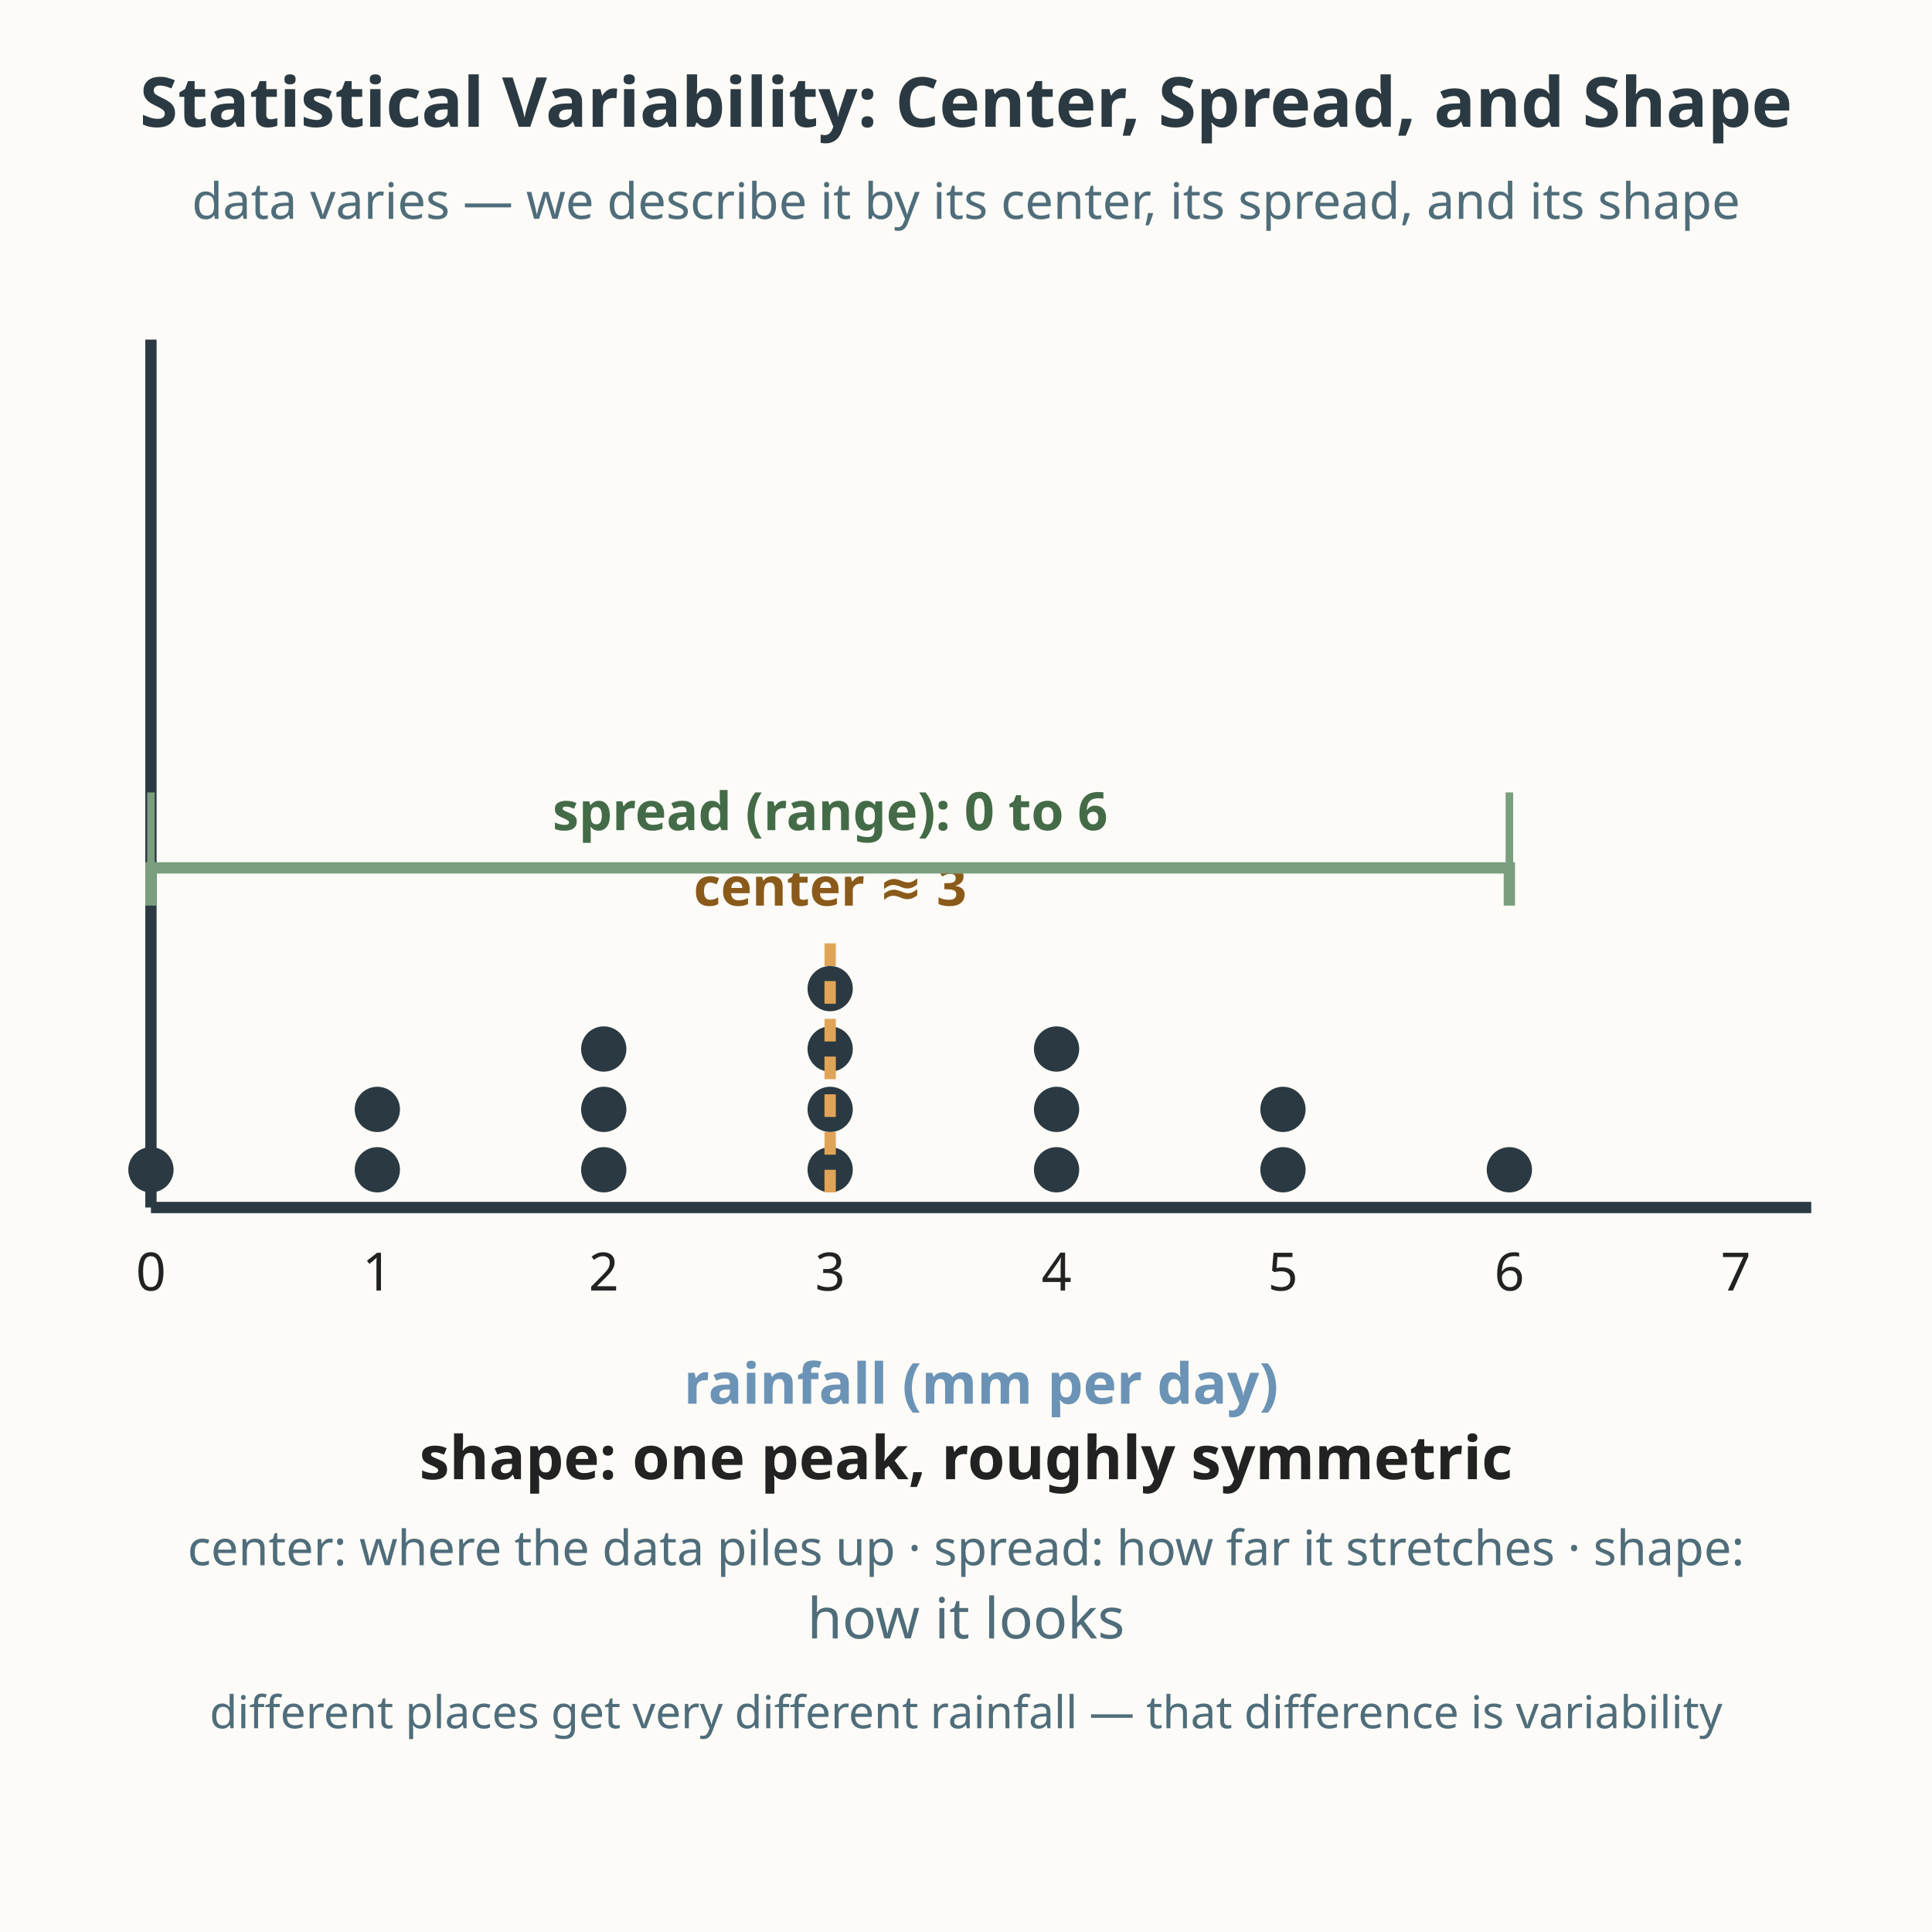
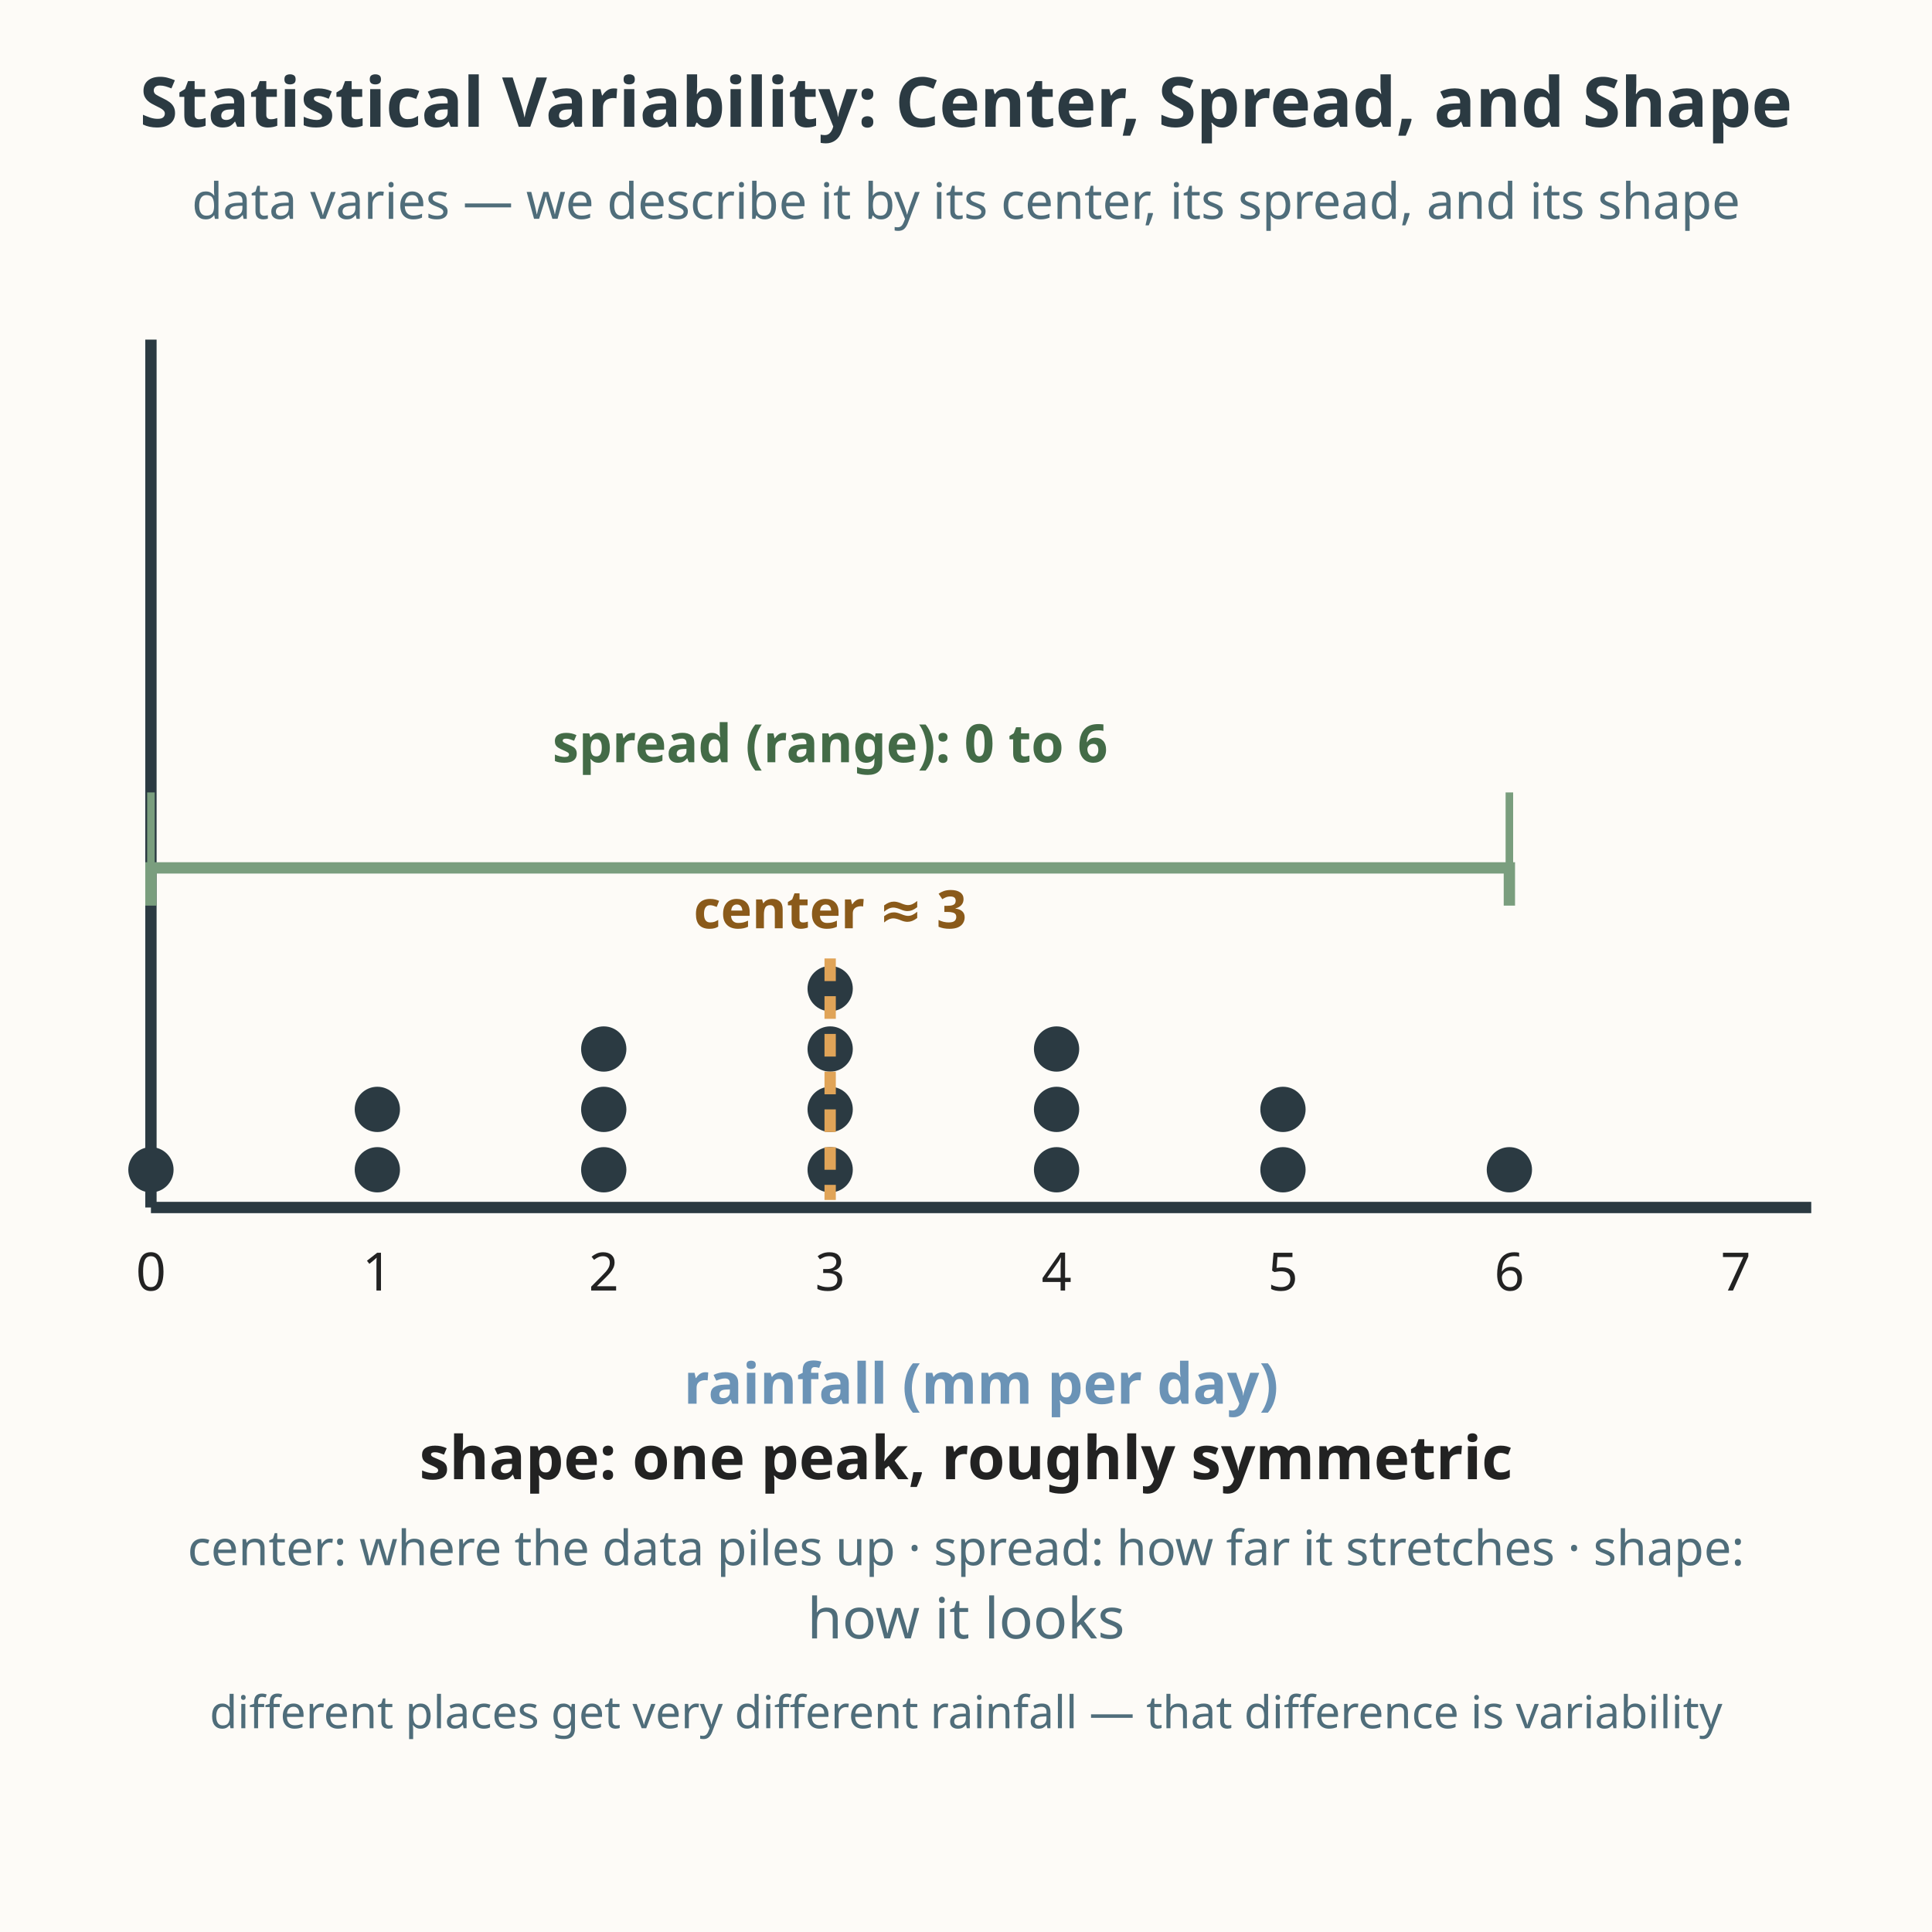
<svg xmlns="http://www.w3.org/2000/svg" viewBox="0 0 512 512" role="img" aria-labelledby="title-L-06-005-13-statistical-variability desc-L-06-005-13-statistical-variability">
  <rect width="512" height="512" fill="#fdfbf7" />
  <text x="256" y="33.6" text-anchor="middle" font-family="sans-serif" font-size="18.3" font-weight="bold" fill="#2b3a42">Statistical Variability: Center, Spread, and Shape</text>
  <text x="256" y="58" text-anchor="middle" font-family="sans-serif" font-size="13.3" fill="#4f6d7a">data varies — we describe it by its center, its spread, and its shape</text>
  <g transform="translate(40, 90)">
    <line x1="0" y1="0" x2="0" y2="230" stroke="#2b3a42" stroke-width="3" />
    <line x1="0" y1="230" x2="440" y2="230" stroke="#2b3a42" stroke-width="3" />
    <text x="0" y="252" text-anchor="middle" font-family="sans-serif" font-size="14" fill="#222222">0</text>
    <text x="60" y="252" text-anchor="middle" font-family="sans-serif" font-size="14" fill="#222222">1</text>
    <text x="120" y="252" text-anchor="middle" font-family="sans-serif" font-size="14" fill="#222222">2</text>
    <text x="180" y="252" text-anchor="middle" font-family="sans-serif" font-size="14" fill="#222222">3</text>
    <text x="240" y="252" text-anchor="middle" font-family="sans-serif" font-size="14" fill="#222222">4</text>
    <text x="300" y="252" text-anchor="middle" font-family="sans-serif" font-size="14" fill="#222222">5</text>
    <text x="360" y="252" text-anchor="middle" font-family="sans-serif" font-size="14" fill="#222222">6</text>
    <text x="420" y="252" text-anchor="middle" font-family="sans-serif" font-size="14" fill="#222222">7</text>
    <text x="220" y="282" text-anchor="middle" font-family="sans-serif" font-size="15" font-weight="bold" fill="#6b93b6">rainfall (mm per day)</text>
    <g fill="#2b3a42">
      <circle cx="0" cy="220" r="6" />
      <circle cx="60" cy="220" r="6" />
      <circle cx="60" cy="204" r="6" />
      <circle cx="120" cy="220" r="6" />
      <circle cx="120" cy="204" r="6" />
      <circle cx="120" cy="188" r="6" />
      <circle cx="180" cy="220" r="6" />
      <circle cx="180" cy="204" r="6" />
      <circle cx="180" cy="188" r="6" />
      <circle cx="180" cy="172" r="6" />
      <circle cx="240" cy="220" r="6" />
      <circle cx="240" cy="204" r="6" />
      <circle cx="240" cy="188" r="6" />
      <circle cx="300" cy="220" r="6" />
      <circle cx="300" cy="204" r="6" />
      <circle cx="360" cy="220" r="6" />
    </g>
-     <line x1="180" y1="160" x2="180" y2="228" stroke="#e0a458" stroke-width="3" stroke-dasharray="6 4" />
-     <text x="180" y="150" text-anchor="middle" font-family="sans-serif" font-size="14" font-weight="bold" fill="#8a5a1a">center ≈ 3</text>
+     <line x1="180" y1="164" x2="180" y2="228" stroke="#e0a458" stroke-width="3" stroke-dasharray="6 4" />
+     <text x="180" y="156" text-anchor="middle" font-family="sans-serif" font-size="14" font-weight="bold" fill="#8a5a1a">center ≈ 3</text>
    <path d="M0 150 L0 140 L360 140 L360 150" fill="none" stroke="#7a9e7e" stroke-width="3" />
    <line x1="0" y1="140" x2="0" y2="120" stroke="#7a9e7e" stroke-width="2" />
    <line x1="360" y1="140" x2="360" y2="120" stroke="#7a9e7e" stroke-width="2" />
-     <text x="180" y="130" text-anchor="middle" font-family="sans-serif" font-size="14" font-weight="bold" fill="#436b47">spread (range): 0 to 6</text>
+     <text x="180" y="112" text-anchor="middle" font-family="sans-serif" font-size="14" font-weight="bold" fill="#436b47">spread (range): 0 to 6</text>
  </g>
  <text x="256" y="392" text-anchor="middle" font-family="sans-serif" font-size="16" font-weight="bold" fill="#222222">shape: one peak, roughly symmetric</text>
  <text x="256" y="414.8" text-anchor="middle" font-family="sans-serif" font-size="12.9" fill="#4f6d7a">center: where the data piles up · spread: how far it stretches · shape:</text>
  <text x="256" y="434.2" text-anchor="middle" font-family="sans-serif" font-size="15" fill="#4f6d7a">how it looks</text>
  <text x="256" y="458" text-anchor="middle" font-family="sans-serif" font-size="12" fill="#4f6d7a">different places get very different rainfall — that difference is variability</text>
</svg>
